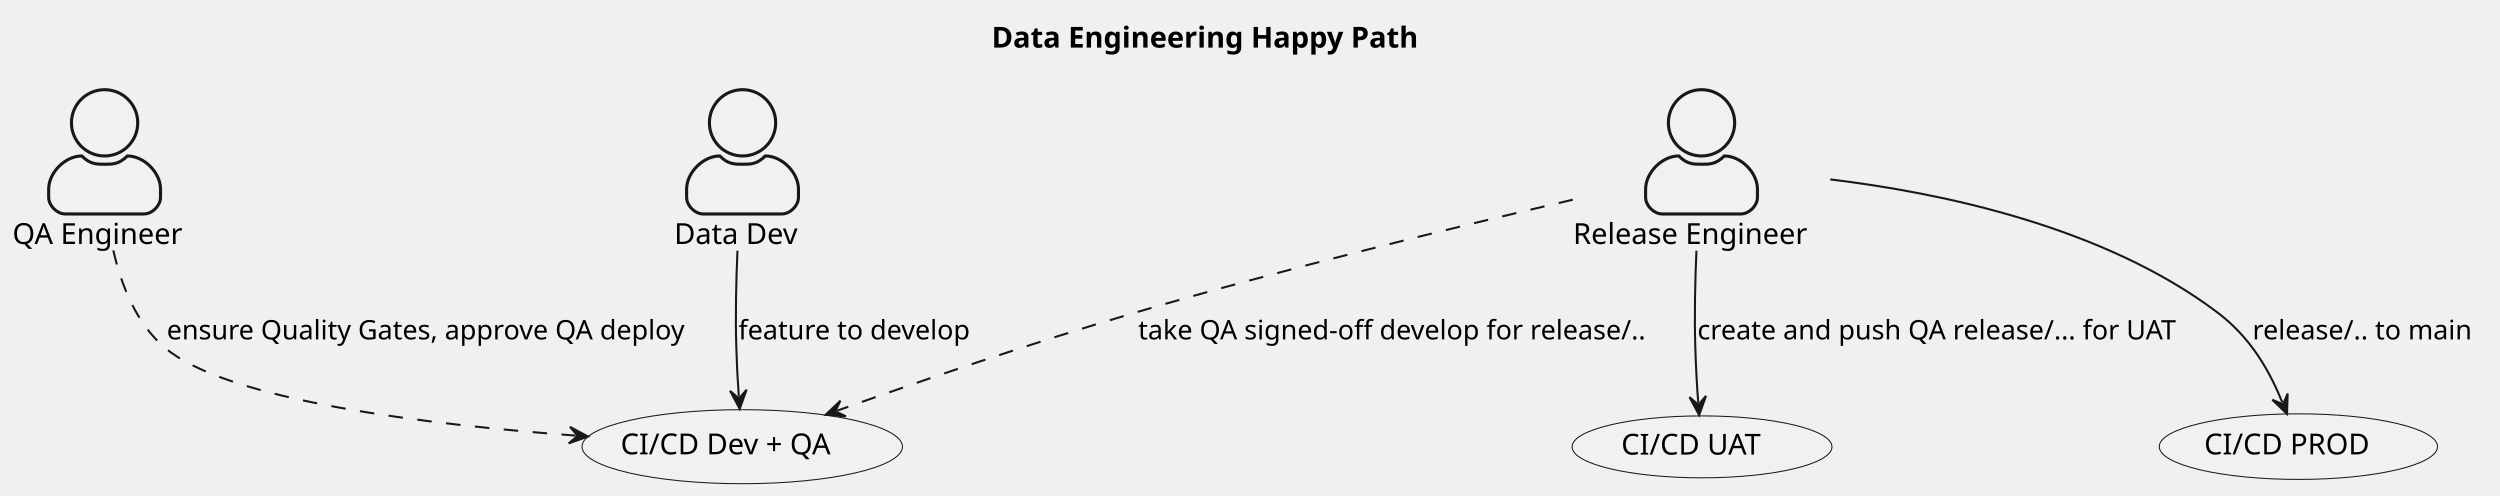
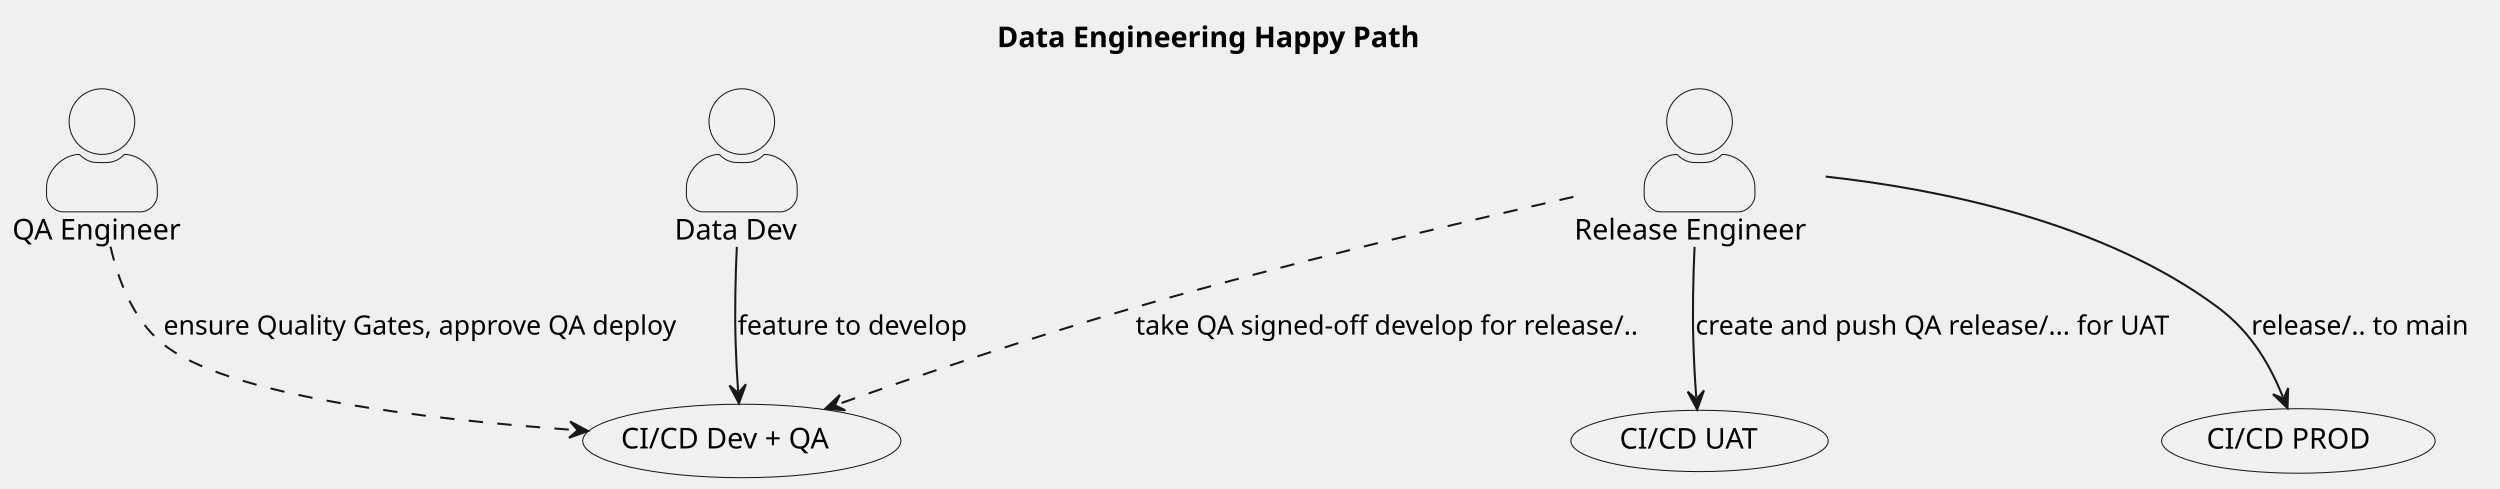
- <svg xmlns="http://www.w3.org/2000/svg" contentStyleType="text/css" height="239px" preserveAspectRatio="none" style="width:1207px;height:239px;background:#FFFFFF;" version="1.1" viewBox="0 0 1207 239" width="1207px" zoomAndPan="magnify">
+ <svg xmlns="http://www.w3.org/2000/svg" contentStyleType="text/css" data-diagram-type="DESCRIPTION" height="238px" preserveAspectRatio="none" style="width:1219px;height:238px;background:#FFFFFF;" version="1.1" viewBox="0 0 1219 238" width="1219px" zoomAndPan="magnify">
  <defs />
  <g>
-     <text fill="#000000" font-family="sans-serif" font-size="14" font-weight="bold" lengthAdjust="spacing" textLength="236" x="478.75" y="22.995">Data Engineering Happy Path</text>
+     <text fill="#000000" font-family="sans-serif" font-size="14" font-weight="bold" lengthAdjust="spacing" textLength="233.529" x="486.151" y="22.995">Data Engineering Happy Path</text>
    <g id="elem_QA">
-       <ellipse cx="50.5" cy="59.297" fill="#F1F1F1" rx="16" ry="16" style="stroke:#181818;stroke-width:1.5;" />
-       <path d="M50.5,79.297 C54.5,79.297 57.5,79.297 61.5,75.297 C69.5,75.297 77.5,83.297 77.5,91.297 L77.5,95.297 C77.5,99.297 73.5,103.297 69.5,103.297 L31.5,103.297 C27.5,103.297 23.5,99.297 23.5,95.297 L23.5,91.297 C23.5,83.297 31.5,75.297 39.5,75.297 C43.5,79.297 46.5,79.297 50.5,79.297 " fill="#F1F1F1" style="stroke:#181818;stroke-width:1.5;" />
-       <text fill="#000000" font-family="sans-serif" font-size="14" lengthAdjust="spacing" textLength="89" x="6" y="117.792">QA Engineer</text>
+       <ellipse cx="49.699" cy="59.297" fill="#F1F1F1" rx="16" ry="16" style="stroke:#181818;stroke-width:0.5;" />
+       <path d="M49.699,79.297 C53.699,79.297 56.699,79.297 60.699,75.297 C68.699,75.297 76.699,83.297 76.699,91.297 L76.699,95.297 C76.699,99.297 72.699,103.297 68.699,103.297 L30.699,103.297 C26.699,103.297 22.699,99.297 22.699,95.297 L22.699,91.297 C22.699,83.297 30.699,75.297 38.699,75.297 C42.699,79.297 45.699,79.297 49.699,79.297 " fill="#F1F1F1" style="stroke:#181818;stroke-width:0.5;" />
+       <text fill="#000000" font-family="sans-serif" font-size="14" lengthAdjust="spacing" textLength="87.397" x="6" y="116.792">QA Engineer</text>
    </g>
    <g id="elem_Dev">
-       <ellipse cx="358.5" cy="59.297" fill="#F1F1F1" rx="16" ry="16" style="stroke:#181818;stroke-width:1.5;" />
-       <path d="M358.5,79.297 C362.5,79.297 365.5,79.297 369.5,75.297 C377.5,75.297 385.5,83.297 385.5,91.297 L385.5,95.297 C385.5,99.297 381.5,103.297 377.5,103.297 L339.5,103.297 C335.5,103.297 331.5,99.297 331.5,95.297 L331.5,91.297 C331.5,83.297 339.5,75.297 347.5,75.297 C351.5,79.297 354.5,79.297 358.5,79.297 " fill="#F1F1F1" style="stroke:#181818;stroke-width:1.5;" />
-       <text fill="#000000" font-family="sans-serif" font-size="14" lengthAdjust="spacing" textLength="66" x="325.5" y="117.792">Data Dev</text>
+       <ellipse cx="361.698" cy="59.297" fill="#F1F1F1" rx="16" ry="16" style="stroke:#181818;stroke-width:0.5;" />
+       <path d="M361.698,79.297 C365.698,79.297 368.698,79.297 372.698,75.297 C380.698,75.297 388.698,83.297 388.698,91.297 L388.698,95.297 C388.698,99.297 384.698,103.297 380.698,103.297 L342.698,103.297 C338.698,103.297 334.698,99.297 334.698,95.297 L334.698,91.297 C334.698,83.297 342.698,75.297 350.698,75.297 C354.698,79.297 357.698,79.297 361.698,79.297 " fill="#F1F1F1" style="stroke:#181818;stroke-width:0.5;" />
+       <text fill="#000000" font-family="sans-serif" font-size="14" lengthAdjust="spacing" textLength="65.557" x="328.92" y="116.792">Data Dev</text>
    </g>
    <g id="elem_RE">
-       <ellipse cx="821.5" cy="59.297" fill="#F1F1F1" rx="16" ry="16" style="stroke:#181818;stroke-width:1.5;" />
-       <path d="M821.5,79.297 C825.5,79.297 828.5,79.297 832.5,75.297 C840.5,75.297 848.5,83.297 848.5,91.297 L848.5,95.297 C848.5,99.297 844.5,103.297 840.5,103.297 L802.5,103.297 C798.5,103.297 794.5,99.297 794.5,95.297 L794.5,91.297 C794.5,83.297 802.5,75.297 810.5,75.297 C814.5,79.297 817.5,79.297 821.5,79.297 " fill="#F1F1F1" style="stroke:#181818;stroke-width:1.5;" />
-       <text fill="#000000" font-family="sans-serif" font-size="14" lengthAdjust="spacing" textLength="124" x="759.5" y="117.792">Release Engineer</text>
+       <ellipse cx="828.695" cy="59.297" fill="#F1F1F1" rx="16" ry="16" style="stroke:#181818;stroke-width:0.5;" />
+       <path d="M828.695,79.297 C832.695,79.297 835.695,79.297 839.695,75.297 C847.695,75.297 855.695,83.297 855.695,91.297 L855.695,95.297 C855.695,99.297 851.695,103.297 847.695,103.297 L809.695,103.297 C805.695,103.297 801.695,99.297 801.695,95.297 L801.695,91.297 C801.695,83.297 809.695,75.297 817.695,75.297 C821.695,79.297 824.695,79.297 828.695,79.297 " fill="#F1F1F1" style="stroke:#181818;stroke-width:0.5;" />
+       <text fill="#000000" font-family="sans-serif" font-size="14" lengthAdjust="spacing" textLength="122.131" x="767.63" y="116.792">Release Engineer</text>
    </g>
    <g id="elem_DEV_QA">
-       <ellipse cx="358.354" cy="215.668" fill="#F1F1F1" rx="77.354" ry="17.871" style="stroke:#181818;stroke-width:0.5;" />
-       <text fill="#000000" font-family="sans-serif" font-size="14" lengthAdjust="spacing" textLength="112" x="299.633" y="219.342">CI/CD Dev + QA</text>
+       <ellipse cx="361.696" cy="215.01" fill="#F1F1F1" rx="77.566" ry="17.913" style="stroke:#181818;stroke-width:0.5;" />
+       <text fill="#000000" font-family="sans-serif" font-size="14" lengthAdjust="spacing" textLength="112.533" x="302.798" y="218.661">CI/CD Dev + QA</text>
    </g>
    <g id="elem_UAT">
-       <ellipse cx="821.735" cy="215.744" fill="#F1F1F1" rx="62.735" ry="14.947" style="stroke:#181818;stroke-width:0.5;" />
-       <text fill="#000000" font-family="sans-serif" font-size="14" lengthAdjust="spacing" textLength="72" x="782.735" y="219.491">CI/CD UAT</text>
+       <ellipse cx="828.696" cy="215.004" fill="#F1F1F1" rx="62.736" ry="14.947" style="stroke:#181818;stroke-width:0.5;" />
+       <text fill="#000000" font-family="sans-serif" font-size="14" lengthAdjust="spacing" textLength="72.003" x="789.694" y="218.752">CI/CD UAT</text>
    </g>
    <g id="elem_PROD">
-       <ellipse cx="1109.668" cy="215.63" fill="#F1F1F1" rx="67.168" ry="15.834" style="stroke:#181818;stroke-width:0.5;" />
-       <text fill="#000000" font-family="sans-serif" font-size="14" lengthAdjust="spacing" textLength="85" x="1064.168" y="219.378">CI/CD PROD</text>
+       <ellipse cx="1120.702" cy="215.011" fill="#F1F1F1" rx="66.672" ry="15.734" style="stroke:#181818;stroke-width:0.5;" />
+       <text fill="#000000" font-family="sans-serif" font-size="14" lengthAdjust="spacing" textLength="83.597" x="1075.904" y="218.759">CI/CD PROD</text>
    </g>
    <g id="link_Dev_DEV_QA">
-       <path d="M356.044,121.027 C355.403,135.679 355.012,152.506 355.5,167.797 C355.813,177.603 356.063,182.559 356.696,191.415 " fill="none" id="Dev-to-DEV_QA" style="stroke:#181818;stroke-width:1.0;" />
-       <polygon fill="#181818" points="357.124,197.4,360.472,188.137,356.767,192.412,352.493,188.708,357.124,197.4" style="stroke:#181818;stroke-width:1.0;" />
-       <text fill="#000000" font-family="sans-serif" font-size="13" lengthAdjust="spacing" textLength="119" x="356.5" y="163.864">feature to develop</text>
+       <path d="M359.27,120.367 C358.61,134.967 358.21,151.807 358.7,167.087 C359.01,176.877 359.264,181.812 359.894,190.652 " fill="#FFFFFF" fill-opacity="0" id="Dev-to-DEV_QA" style="stroke:#181818;stroke-width:1;" />
+       <polygon fill="#181818" points="360.32,196.637,363.67,187.375,359.965,191.649,355.69,187.944,360.32,196.637" style="stroke:#181818;stroke-width:1;" />
+       <text fill="#000000" font-family="sans-serif" font-size="13" lengthAdjust="spacing" textLength="120.294" x="359.7" y="163.154">feature to develop</text>
    </g>
    <g id="link_QA_DEV_QA">
-       <path d="M54.711,120.902 C58.529,137.671 65.776,156.111 79.5,167.797 C109.56,193.392 205.894,204.928 277.871,210.302 " fill="none" id="QA-to-DEV_QA" style="stroke:#181818;stroke-width:1.0;stroke-dasharray:7.0,7.0;" />
-       <polygon fill="#181818" points="283.854,210.749,275.177,206.09,278.868,210.377,274.581,214.068,283.854,210.749" style="stroke:#181818;stroke-width:1.0;" />
-       <text fill="#000000" font-family="sans-serif" font-size="13" lengthAdjust="spacing" textLength="266" x="80.5" y="163.864">ensure Quality Gates, approve QA deploy</text>
+       <path d="M53.89,120.257 C57.7,136.977 64.95,155.447 78.7,167.087 C109.34,193.037 207.675,204.477 280.705,209.718 " fill="#FFFFFF" fill-opacity="0" id="QA-to-DEV_QA" style="stroke:#181818;stroke-width:1;stroke-dasharray:7.0,7.0;" />
+       <polygon fill="#181818" points="286.69,210.147,277.999,205.513,281.703,209.789,277.427,213.493,286.69,210.147" style="stroke:#181818;stroke-width:1;" />
+       <text fill="#000000" font-family="sans-serif" font-size="13" lengthAdjust="spacing" textLength="270.093" x="79.7" y="163.154">ensure Quality Gates, approve QA deploy</text>
    </g>
    <g id="link_RE_DEV_QA">
-       <path d="M759.322,96.419 C703.742,109.393 620.24,129.75 548.5,150.797 C496.23,166.132 442.513,184.623 404.259,198.245 " fill="none" id="RE-to-DEV_QA" style="stroke:#181818;stroke-width:1.0;stroke-dasharray:7.0,7.0;" />
-       <polygon fill="#181818" points="398.607,200.258,408.427,201.007,403.317,198.58,405.744,193.47,398.607,200.258" style="stroke:#181818;stroke-width:1.0;" />
-       <text fill="#000000" font-family="sans-serif" font-size="13" lengthAdjust="spacing" textLength="260" x="549.5" y="163.864">take QA signed-off develop for release/..</text>
+       <path d="M767.2,95.987 C711.01,108.717 625.8,128.937 552.7,150.087 C500.3,165.247 446.495,183.661 408.035,197.301 " fill="#FFFFFF" fill-opacity="0" id="RE-to-DEV_QA" style="stroke:#181818;stroke-width:1;stroke-dasharray:7.0,7.0;" />
+       <polygon fill="#181818" points="402.38,199.307,412.199,200.069,407.092,197.636,409.525,192.529,402.38,199.307" style="stroke:#181818;stroke-width:1;" />
+       <text fill="#000000" font-family="sans-serif" font-size="13" lengthAdjust="spacing" textLength="263.269" x="553.7" y="163.154">take QA signed-off develop for release/..</text>
    </g>
    <g id="link_RE_UAT">
-       <path d="M819.044,121.027 C818.403,135.679 818.012,152.506 818.5,167.797 C818.849,178.748 819.212,185.128 819.9,194.425 " fill="none" id="RE-to-UAT" style="stroke:#181818;stroke-width:1.0;" />
-       <polygon fill="#181818" points="820.343,200.409,823.668,191.138,819.974,195.423,815.69,191.729,820.343,200.409" style="stroke:#181818;stroke-width:1.0;" />
-       <text fill="#000000" font-family="sans-serif" font-size="13" lengthAdjust="spacing" textLength="246" x="819.5" y="163.864">create and push QA release/... for UAT</text>
+       <path d="M826.27,120.367 C825.61,134.967 825.21,151.807 825.7,167.087 C826.05,178.017 826.405,184.383 827.095,193.663 " fill="#FFFFFF" fill-opacity="0" id="RE-to-UAT" style="stroke:#181818;stroke-width:1;" />
+       <polygon fill="#181818" points="827.54,199.647,830.862,190.375,827.169,194.661,822.884,190.968,827.54,199.647" style="stroke:#181818;stroke-width:1;" />
+       <text fill="#000000" font-family="sans-serif" font-size="13" lengthAdjust="spacing" textLength="250.123" x="826.7" y="163.154">create and push QA release/... for UAT</text>
    </g>
    <g id="link_RE_PROD">
-       <path d="M883.653,86.618 C937.737,93.153 1015.81,109.57 1070.5,150.797 C1087.12,163.329 1095.934,179.641 1101.904,194.278 " fill="none" id="RE-to-PROD" style="stroke:#181818;stroke-width:1.0;" />
-       <polygon fill="#181818" points="1104.17,199.834,1104.475,189.99,1102.282,195.204,1097.067,193.011,1104.17,199.834" style="stroke:#181818;stroke-width:1.0;" />
-       <text fill="#000000" font-family="sans-serif" font-size="13" lengthAdjust="spacing" textLength="112" x="1087.5" y="163.864">release/.. to main</text>
+       <path d="M890.21,86.107 C945.2,92.147 1025.53,108.087 1081.7,150.087 C1098.35,162.547 1107.168,178.84 1113.128,193.48 " fill="#FFFFFF" fill-opacity="0" id="RE-to-PROD" style="stroke:#181818;stroke-width:1;" />
+       <polygon fill="#181818" points="1115.39,199.037,1115.701,189.193,1113.505,194.406,1108.292,192.209,1115.39,199.037" style="stroke:#181818;stroke-width:1;" />
+       <text fill="#000000" font-family="sans-serif" font-size="13" lengthAdjust="spacing" textLength="114.131" x="1097.7" y="163.154">release/.. to main</text>
    </g>
  </g>
</svg>
